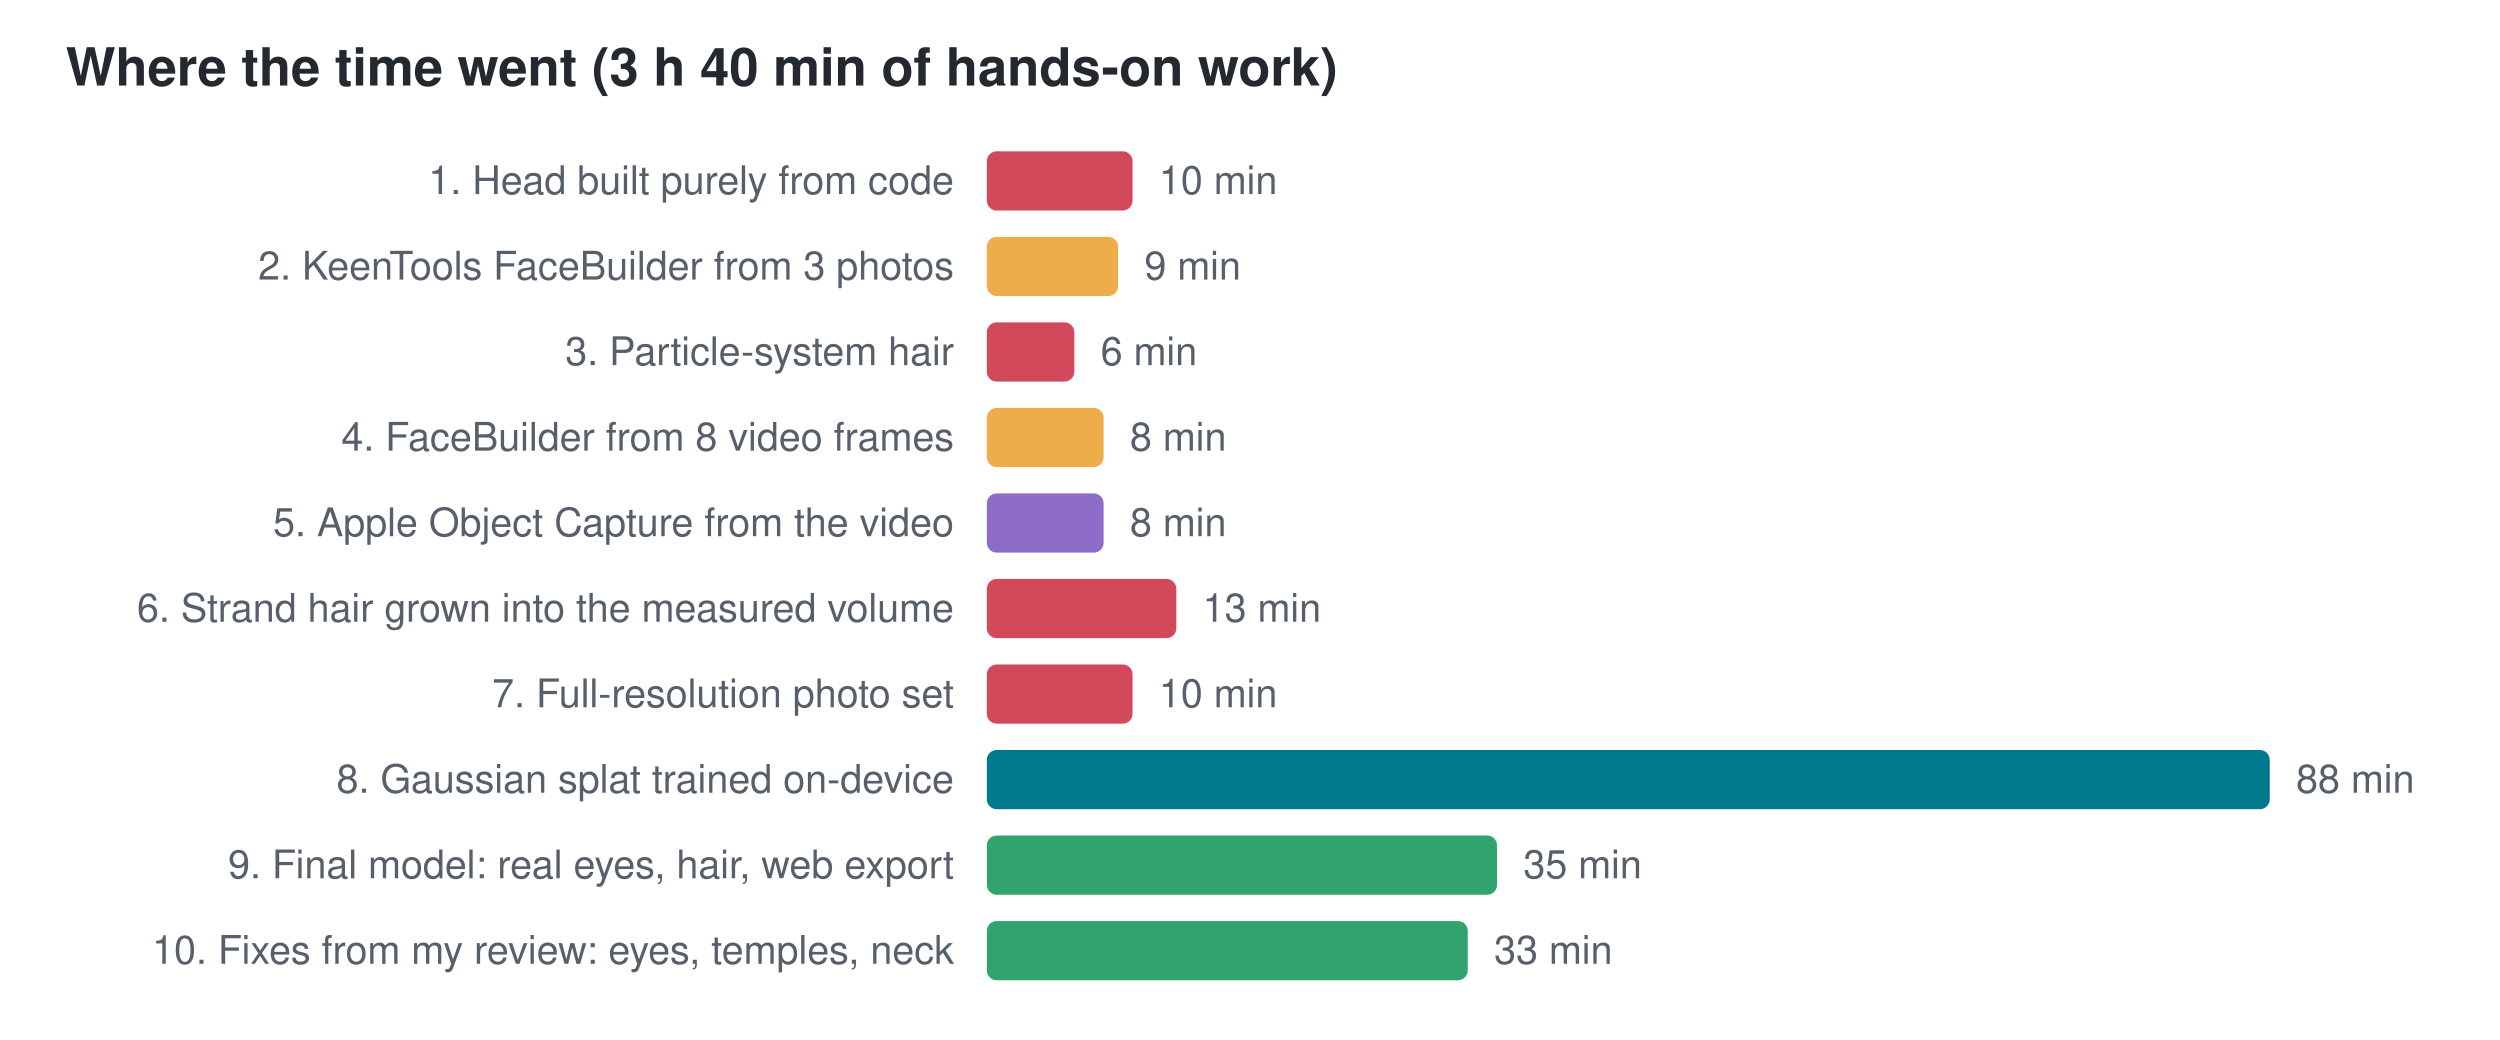
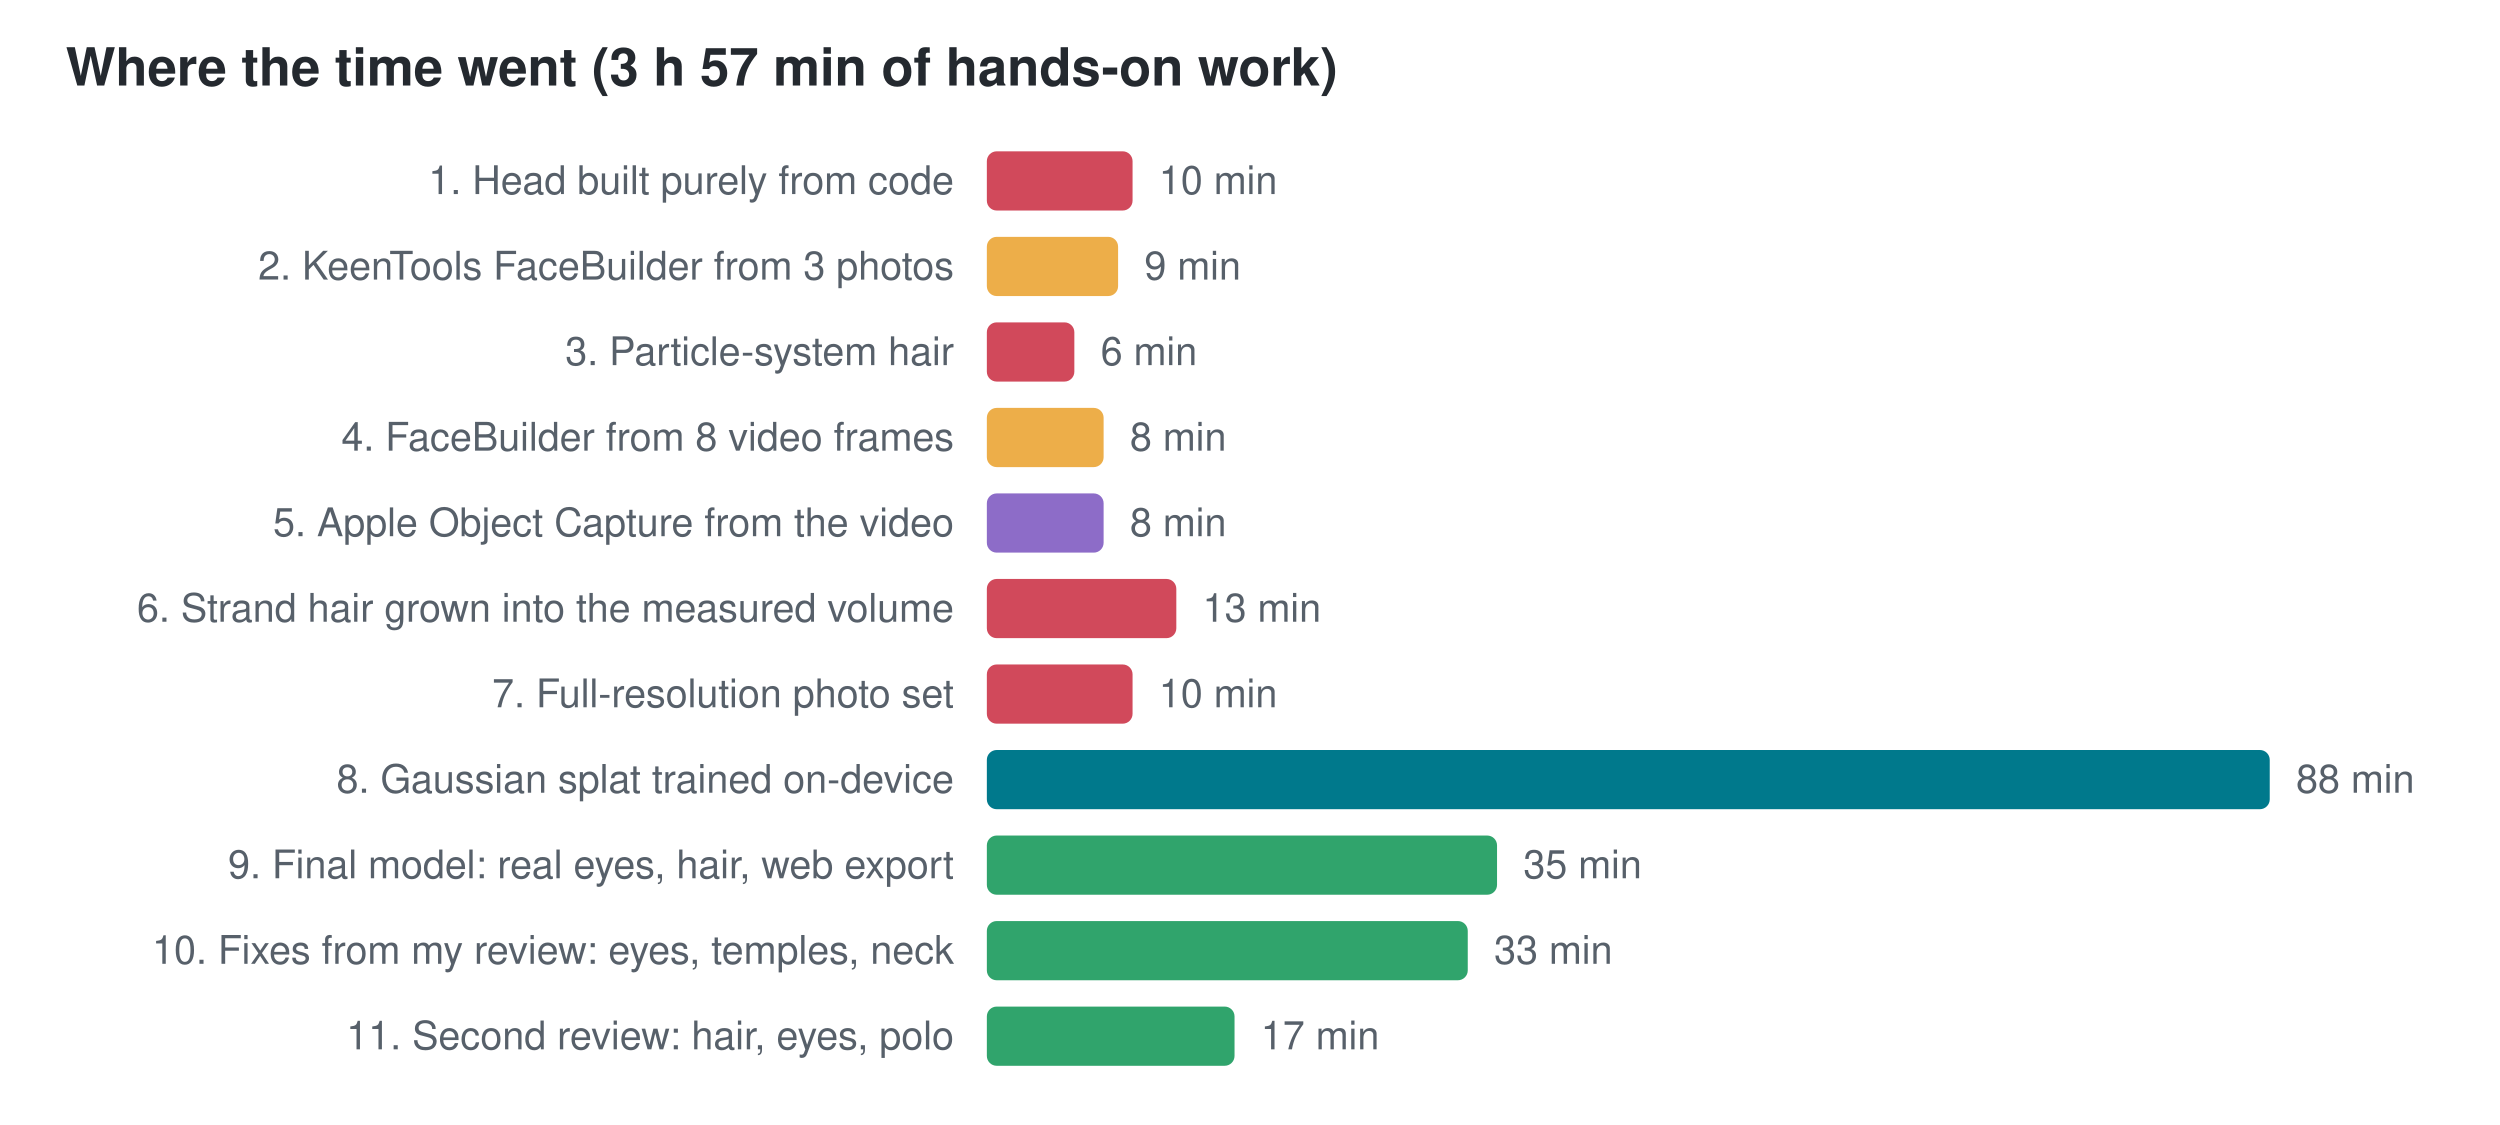
- <svg xmlns="http://www.w3.org/2000/svg" viewBox="0 0 760 316" width="760" height="316" font-family="-apple-system, Segoe UI, Helvetica, Arial, sans-serif">
+ <svg xmlns="http://www.w3.org/2000/svg" viewBox="0 0 760 342" width="760" height="342" font-family="-apple-system, Segoe UI, Helvetica, Arial, sans-serif">
  <style>text{fill:#57606a} .t{fill:#24292f;font-weight:600}@media (prefers-color-scheme: dark){text{fill:#9aa4ae} .t{fill:#e6edf3} .g{stroke:#30363d}}</style>
-   <text class="t" x="20" y="26" font-size="16">Where the time went (3 h 40 min of hands-on work)</text>
+   <text class="t" x="20" y="26" font-size="16">Where the time went (3 h 57 min of hands-on work)</text>
  <text x="290" y="59" font-size="12" text-anchor="end">1. Head built purely from code</text>
  <rect x="300" y="46" width="44.3" height="18" rx="3" fill="#d1495b" />
  <text x="352.3" y="59" font-size="12">10 min</text>
  <text x="290" y="85" font-size="12" text-anchor="end">2. KeenTools FaceBuilder from 3 photos</text>
  <rect x="300" y="72" width="39.9" height="18" rx="3" fill="#edae49" />
  <text x="347.9" y="85" font-size="12">9 min</text>
  <text x="290" y="111" font-size="12" text-anchor="end">3. Particle-system hair</text>
  <rect x="300" y="98" width="26.6" height="18" rx="3" fill="#d1495b" />
  <text x="334.6" y="111" font-size="12">6 min</text>
  <text x="290" y="137" font-size="12" text-anchor="end">4. FaceBuilder from 8 video frames</text>
  <rect x="300" y="124" width="35.5" height="18" rx="3" fill="#edae49" />
  <text x="343.5" y="137" font-size="12">8 min</text>
  <text x="290" y="163" font-size="12" text-anchor="end">5. Apple Object Capture from the video</text>
  <rect x="300" y="150" width="35.5" height="18" rx="3" fill="#8d6cc8" />
  <text x="343.5" y="163" font-size="12">8 min</text>
  <text x="290" y="189" font-size="12" text-anchor="end">6. Strand hair grown into the measured volume</text>
  <rect x="300" y="176" width="57.6" height="18" rx="3" fill="#d1495b" />
  <text x="365.6" y="189" font-size="12">13 min</text>
  <text x="290" y="215" font-size="12" text-anchor="end">7. Full-resolution photo set</text>
  <rect x="300" y="202" width="44.3" height="18" rx="3" fill="#d1495b" />
  <text x="352.3" y="215" font-size="12">10 min</text>
  <text x="290" y="241" font-size="12" text-anchor="end">8. Gaussian splat trained on-device</text>
  <rect x="300" y="228" width="390.0" height="18" rx="3" fill="#00798c" />
  <text x="698.0" y="241" font-size="12">88 min</text>
  <text x="290" y="267" font-size="12" text-anchor="end">9. Final model: real eyes, hair, web export</text>
  <rect x="300" y="254" width="155.1" height="18" rx="3" fill="#30a46c" />
  <text x="463.1" y="267" font-size="12">35 min</text>
  <text x="290" y="293" font-size="12" text-anchor="end">10. Fixes from my review: eyes, temples, neck</text>
  <rect x="300" y="280" width="146.2" height="18" rx="3" fill="#30a46c" />
  <text x="454.2" y="293" font-size="12">33 min</text>
+   <text x="290" y="319" font-size="12" text-anchor="end">11. Second review: hair, eyes, polo</text>
+   <rect x="300" y="306" width="75.3" height="18" rx="3" fill="#30a46c" />
+   <text x="383.3" y="319" font-size="12">17 min</text>
</svg>
